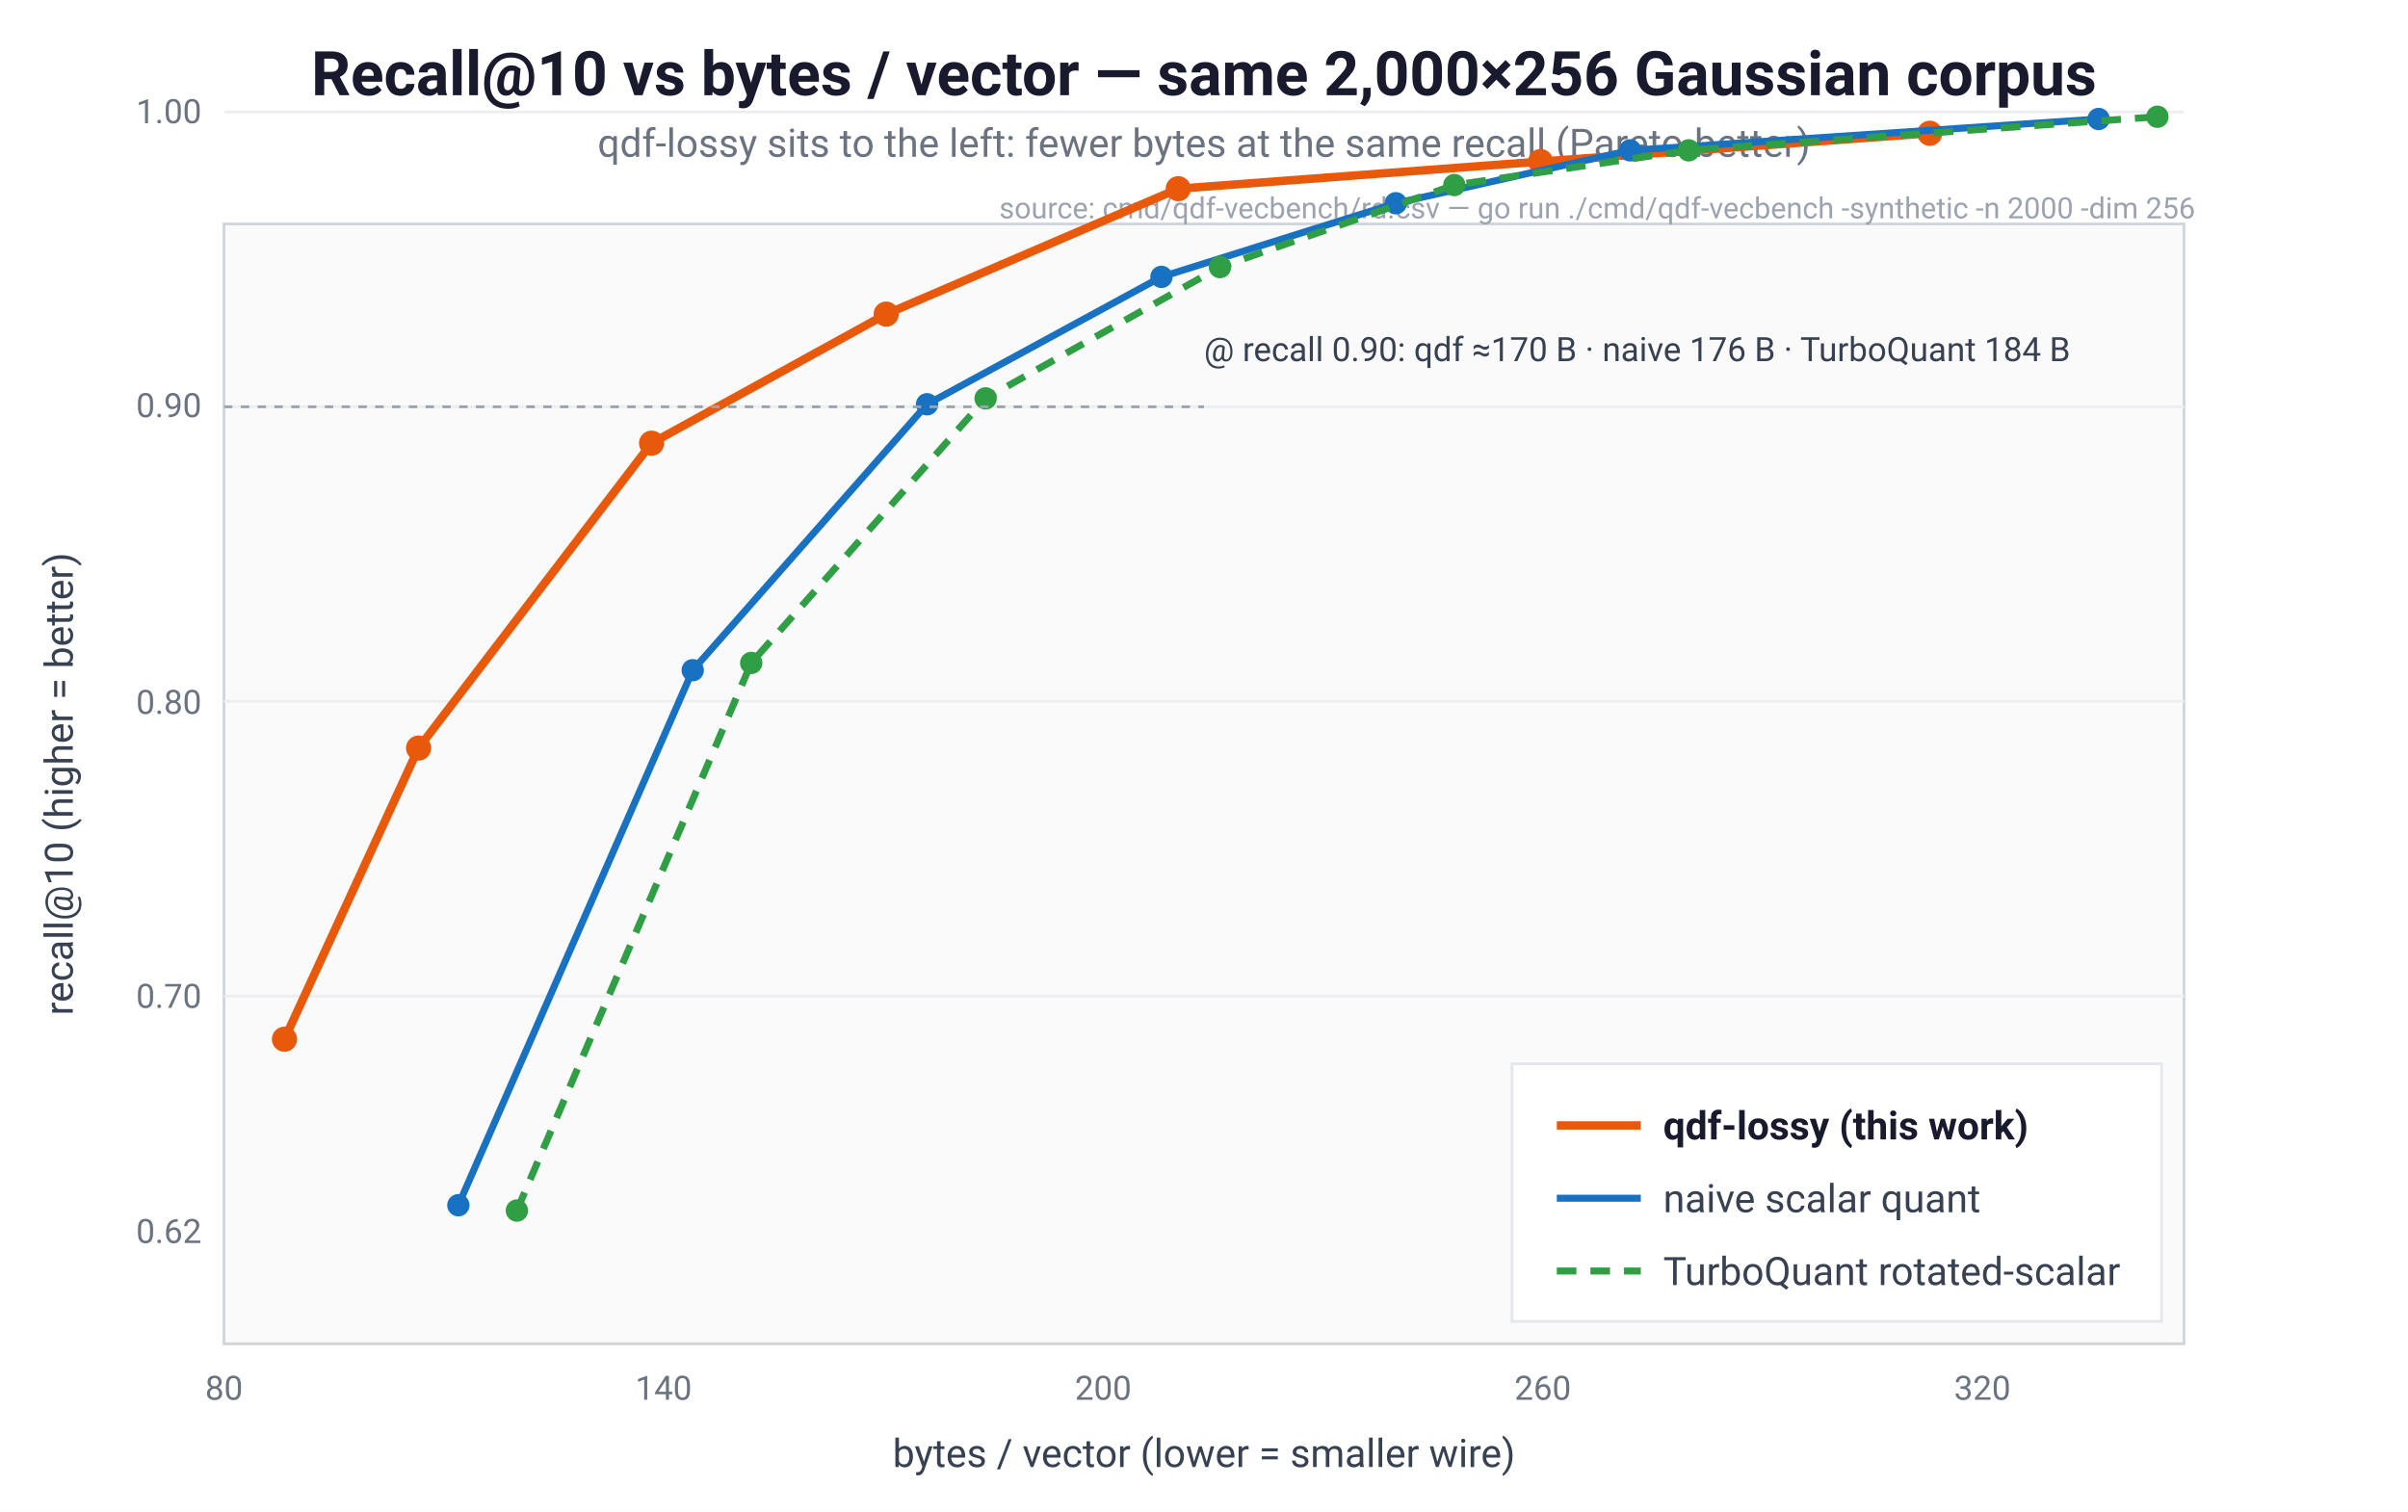
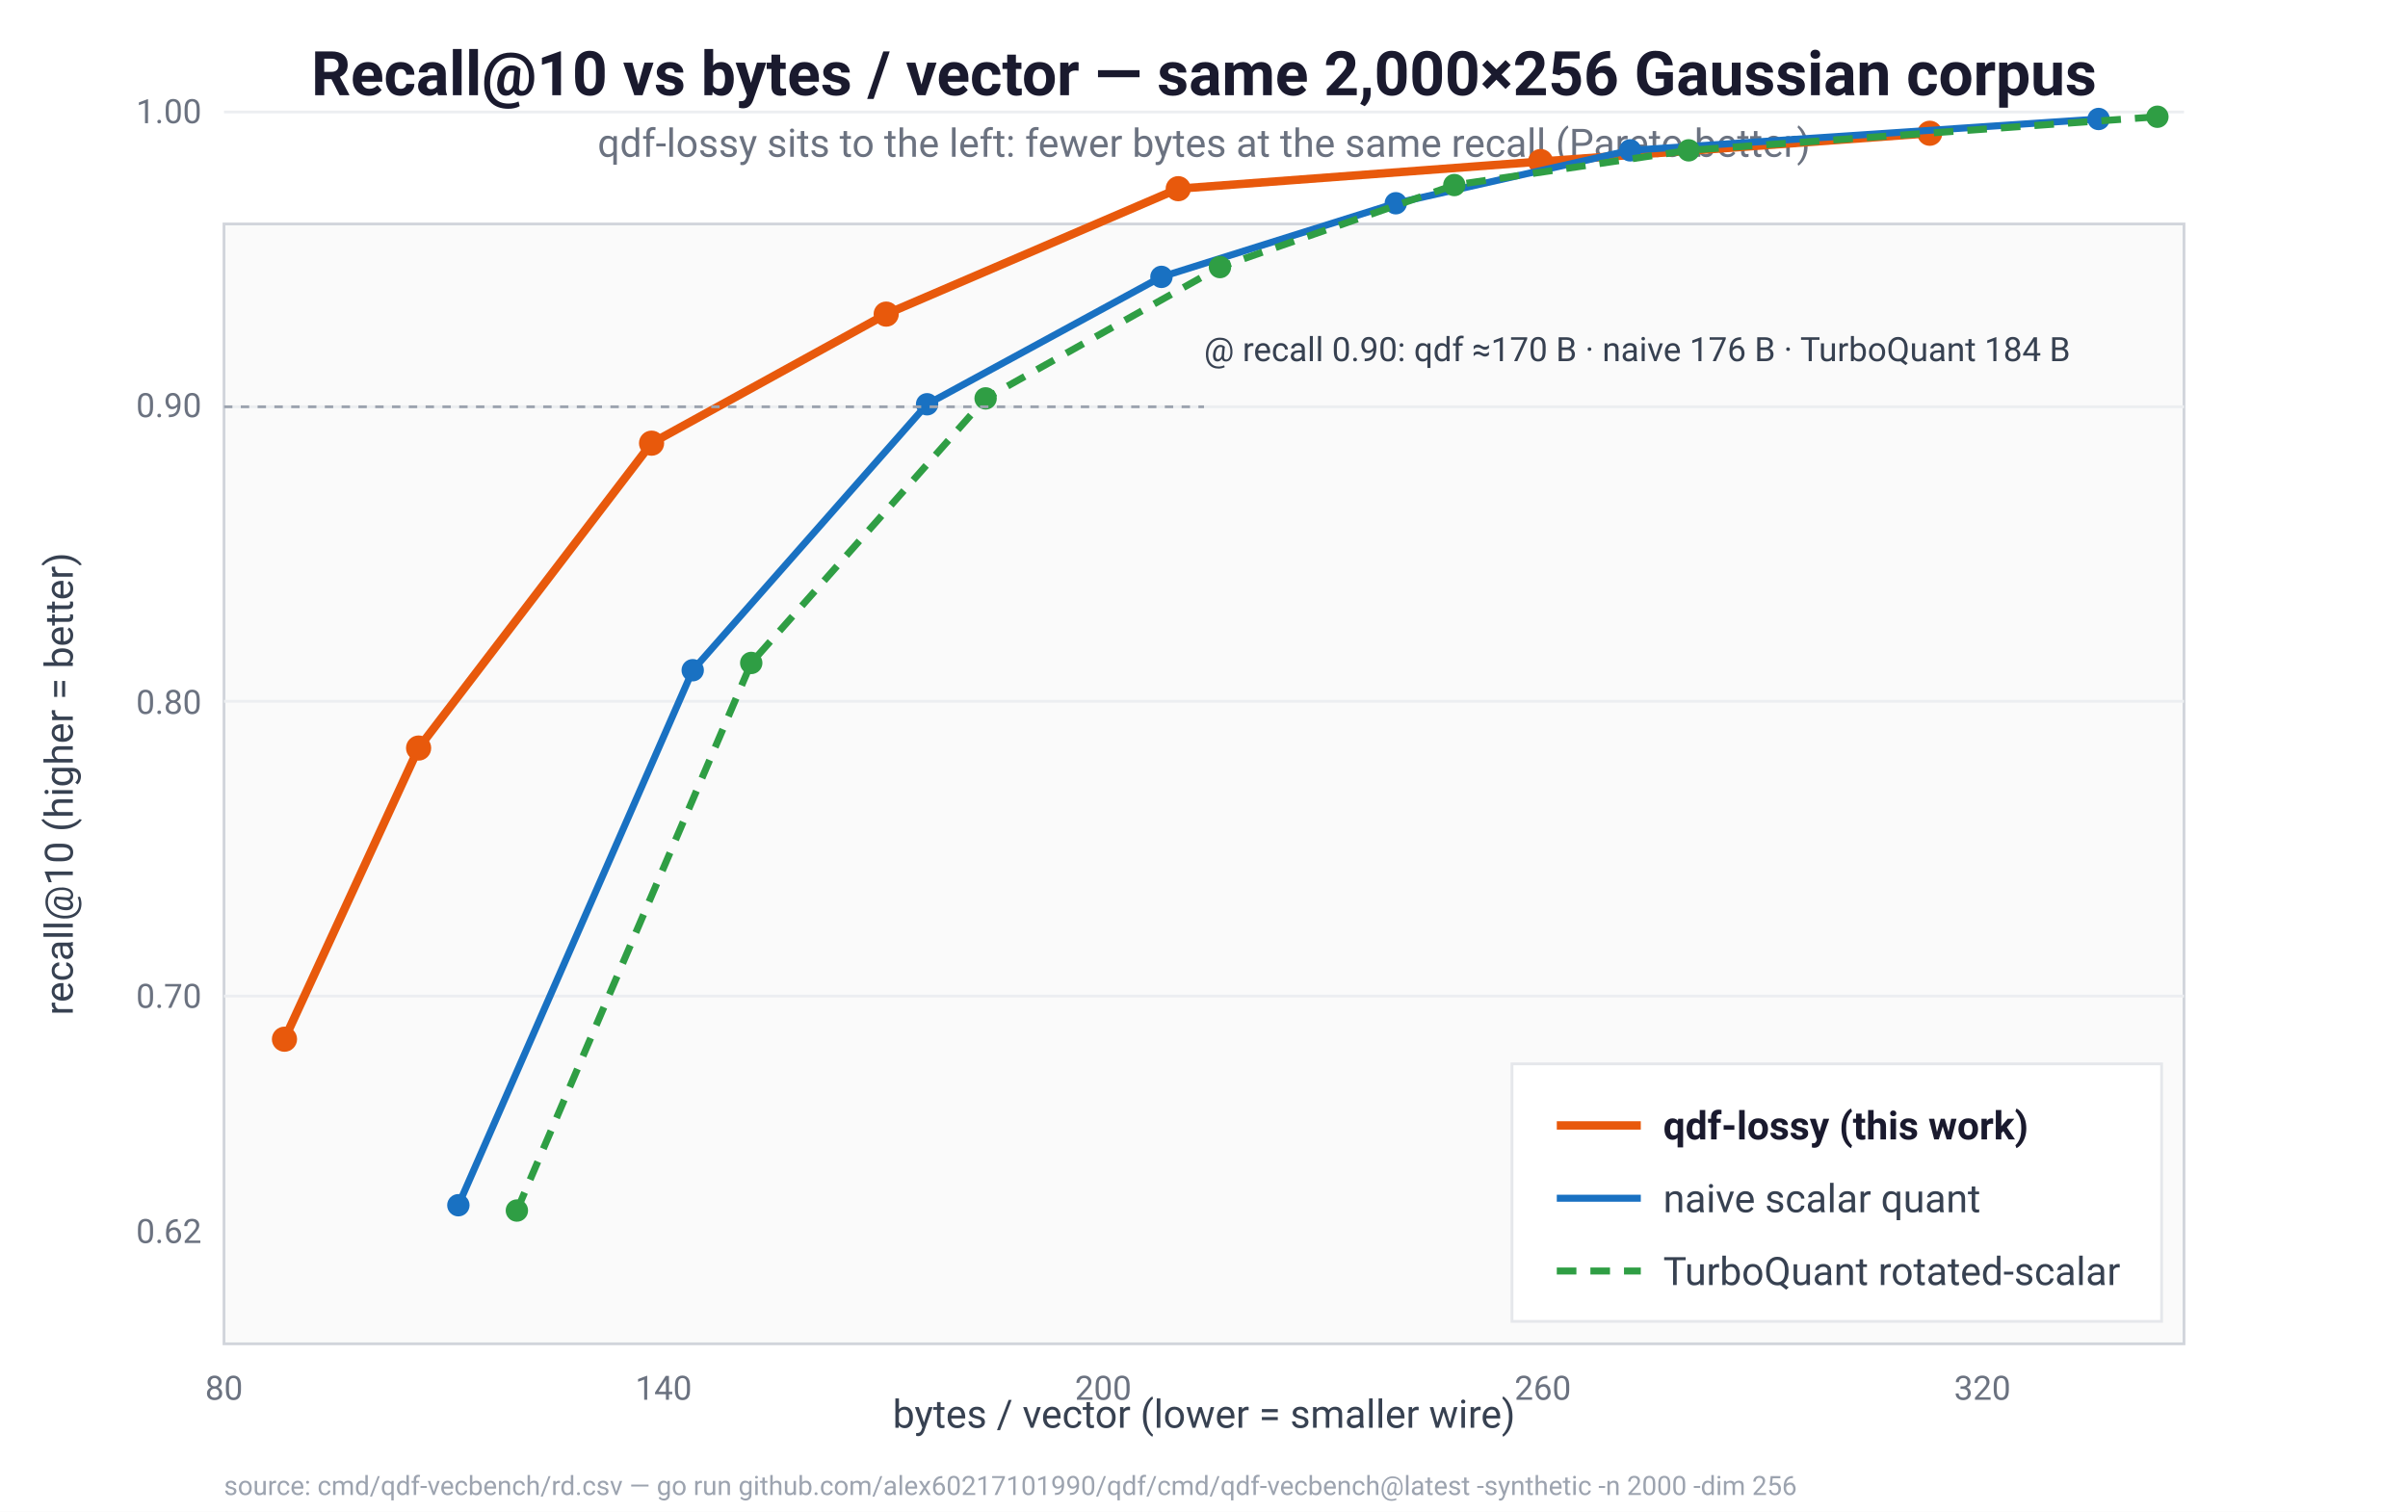
<svg xmlns="http://www.w3.org/2000/svg" viewBox="0 0 860 540" font-family="-apple-system,Segoe UI,Roboto,Helvetica,Arial,sans-serif">
  <rect width="860" height="540" fill="#ffffff" />
  <text x="430" y="34" text-anchor="middle" font-size="22" font-weight="700" fill="#1a1a2e">Recall@10 vs bytes / vector — same 2,000×256 Gaussian corpus</text>
  <text x="430" y="56" text-anchor="middle" font-size="14" fill="#6b7280">qdf-lossy sits to the left: fewer bytes at the same recall (Pareto-better)</text>
  <rect x="80" y="80" width="700" height="400" fill="#fafafa" stroke="#d1d5db" stroke-width="1" />
  <g font-size="12" fill="#6b7280">
    <line x1="80" y1="40.0" x2="780" y2="40.0" stroke="#eceef1" />
    <line x1="80" y1="145.3" x2="780" y2="145.3" stroke="#eceef1" />
    <line x1="80" y1="250.5" x2="780" y2="250.5" stroke="#eceef1" />
    <line x1="80" y1="355.8" x2="780" y2="355.8" stroke="#eceef1" />
    <text x="72" y="44" text-anchor="end">1.00</text>
    <text x="72" y="149" text-anchor="end">0.90</text>
    <text x="72" y="255" text-anchor="end">0.80</text>
    <text x="72" y="360" text-anchor="end">0.70</text>
    <text x="72" y="444" text-anchor="end">0.62</text>
  </g>
  <text x="26" y="280" text-anchor="middle" font-size="14" fill="#374151" transform="rotate(-90 26 280)">recall@10 (higher = better)</text>
  <g font-size="12" fill="#6b7280" text-anchor="middle">
    <text x="80" y="500">80</text>
    <text x="237" y="500">140</text>
    <text x="394" y="500">200</text>
    <text x="551" y="500">260</text>
    <text x="708" y="500">320</text>
  </g>
-   <text x="430" y="524" text-anchor="middle" font-size="14" fill="#374151">bytes / vector (lower = smaller wire)</text>
-   <text x="784" y="78" text-anchor="end" font-size="10.5" fill="#9ca3af">source: cmd/qdf-vecbench/rd.csv — go run ./cmd/qdf-vecbench -synthetic -n 2000 -dim 256</text>
+   <text x="430" y="510" text-anchor="middle" font-size="14" fill="#374151">bytes / vector (lower = smaller wire)</text>
+   <text x="80" y="534" font-size="9.5" fill="#9ca3af">source: cmd/qdf-vecbench/rd.csv — go run github.com/alex60217101990/qdf/cmd/qdf-vecbench@latest -synthetic -n 2000 -dim 256</text>
  <polyline fill="none" stroke="#e8590c" stroke-width="3" points="101.6,371.2 149.5,267.2 232.7,158.3 316.5,112.2 420.8,67.4 550.2,57.7 689.2,47.6" />
  <g fill="#e8590c">
    <circle cx="101.6" cy="371.2" r="4.5" />
    <circle cx="149.5" cy="267.2" r="4.5" />
    <circle cx="232.7" cy="158.3" r="4.5" />
    <circle cx="316.5" cy="112.2" r="4.5" />
    <circle cx="420.8" cy="67.4" r="4.5" />
    <circle cx="550.2" cy="57.7" r="4.5" />
    <circle cx="689.2" cy="47.6" r="4.5" />
  </g>
  <polyline fill="none" stroke="#1971c2" stroke-width="2.5" stroke-dasharray="2 0" points="163.7,430.5 247.4,239.4 331.1,144.4 414.8,98.9 498.5,72.6 582.2,53.7 749.5,42.5" />
  <g fill="#1971c2">
    <circle cx="163.7" cy="430.5" r="4" />
    <circle cx="247.4" cy="239.4" r="4" />
    <circle cx="331.1" cy="144.4" r="4" />
    <circle cx="414.8" cy="98.9" r="4" />
    <circle cx="498.5" cy="72.6" r="4" />
    <circle cx="582.2" cy="53.7" r="4" />
    <circle cx="749.5" cy="42.5" r="4" />
  </g>
  <polyline fill="none" stroke="#2f9e44" stroke-width="2.5" stroke-dasharray="7 5" points="184.6,432.4 268.3,236.8 352,142.3 435.7,95.4 519.4,66.1 603.1,53.7 770.5,41.7" />
  <g fill="#2f9e44">
    <circle cx="184.6" cy="432.4" r="4" />
    <circle cx="268.3" cy="236.8" r="4" />
    <circle cx="352" cy="142.3" r="4" />
    <circle cx="435.7" cy="95.4" r="4" />
    <circle cx="519.4" cy="66.1" r="4" />
    <circle cx="603.1" cy="53.7" r="4" />
    <circle cx="770.5" cy="41.7" r="4" />
  </g>
  <line x1="80" y1="145.3" x2="430" y2="145.3" stroke="#9ca3af" stroke-width="1" stroke-dasharray="3 3" />
  <text x="430" y="129" font-size="12" fill="#374151">@ recall 0.90:  qdf ≈170 B  ·  naive 176 B  ·  TurboQuant 184 B</text>
  <g font-size="14">
    <rect x="540" y="380" width="232" height="92" fill="#ffffff" stroke="#e5e7eb" />
    <line x1="556" y1="402" x2="586" y2="402" stroke="#e8590c" stroke-width="3" />
    <text x="594" y="407" fill="#1a1a2e" font-weight="600">qdf-lossy (this work)</text>
    <line x1="556" y1="428" x2="586" y2="428" stroke="#1971c2" stroke-width="2.5" />
    <text x="594" y="433" fill="#374151">naive scalar quant</text>
    <line x1="556" y1="454" x2="586" y2="454" stroke="#2f9e44" stroke-width="2.5" stroke-dasharray="7 5" />
    <text x="594" y="459" fill="#374151">TurboQuant rotated-scalar</text>
  </g>
</svg>
